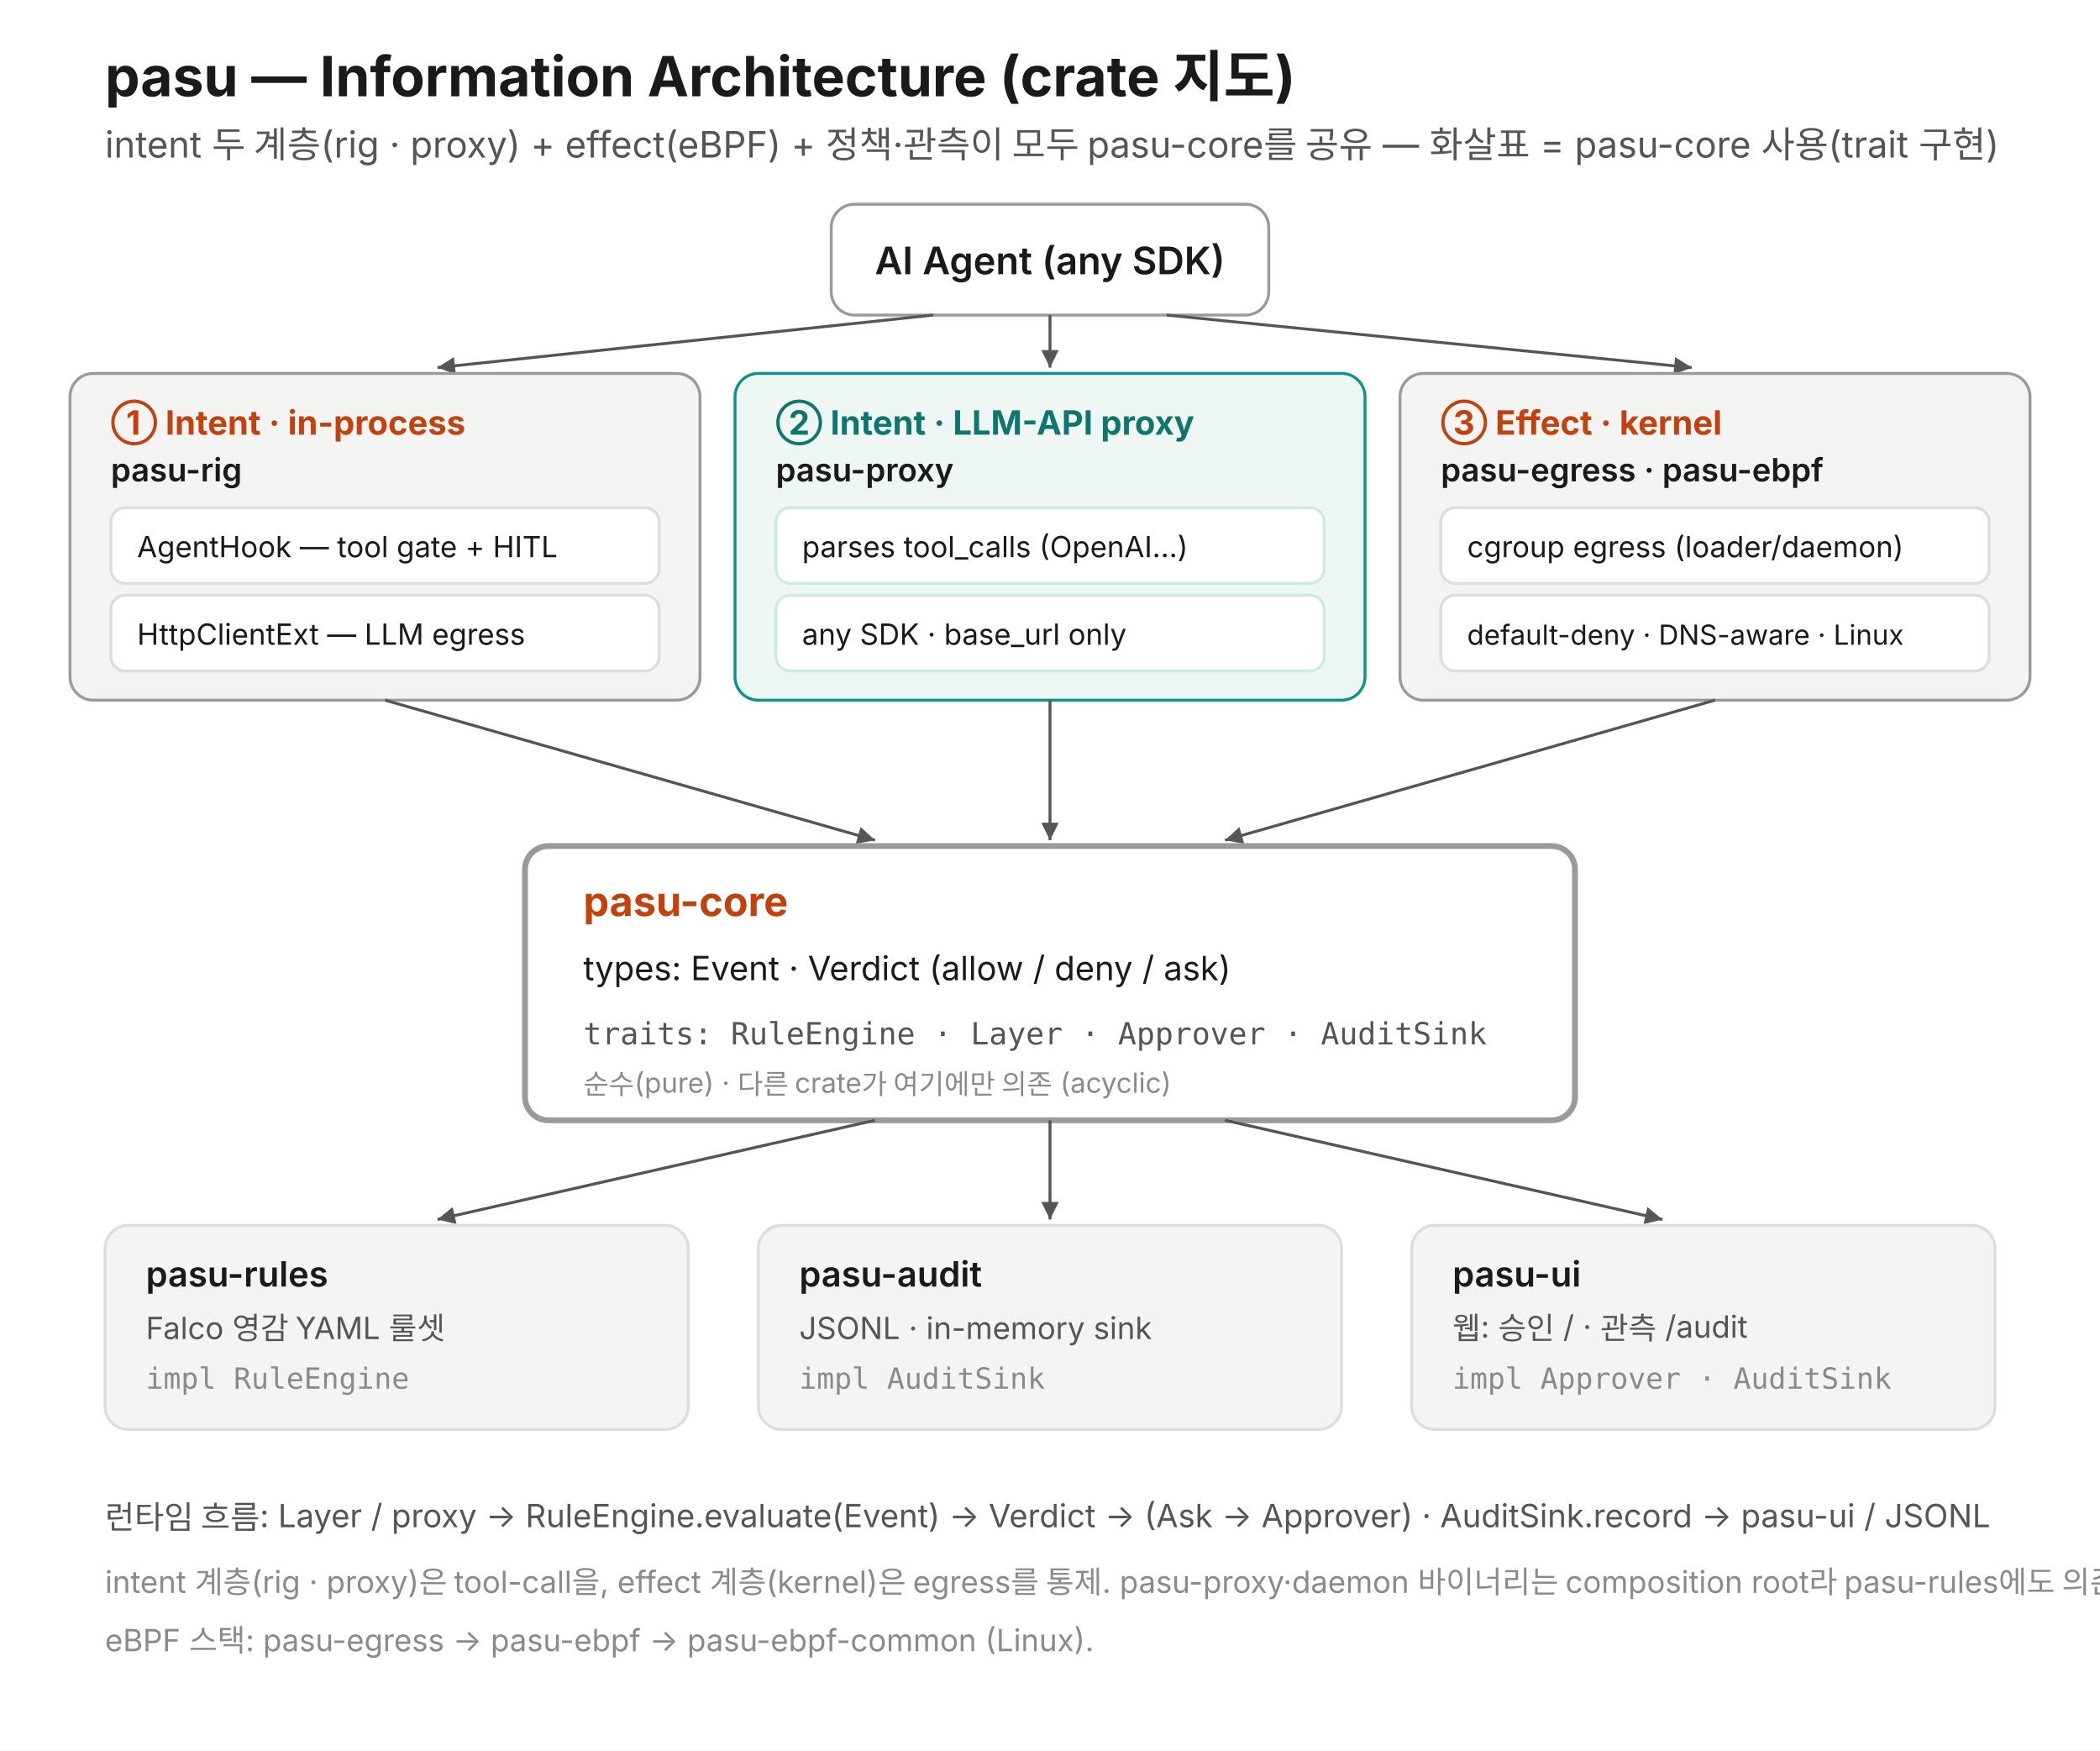
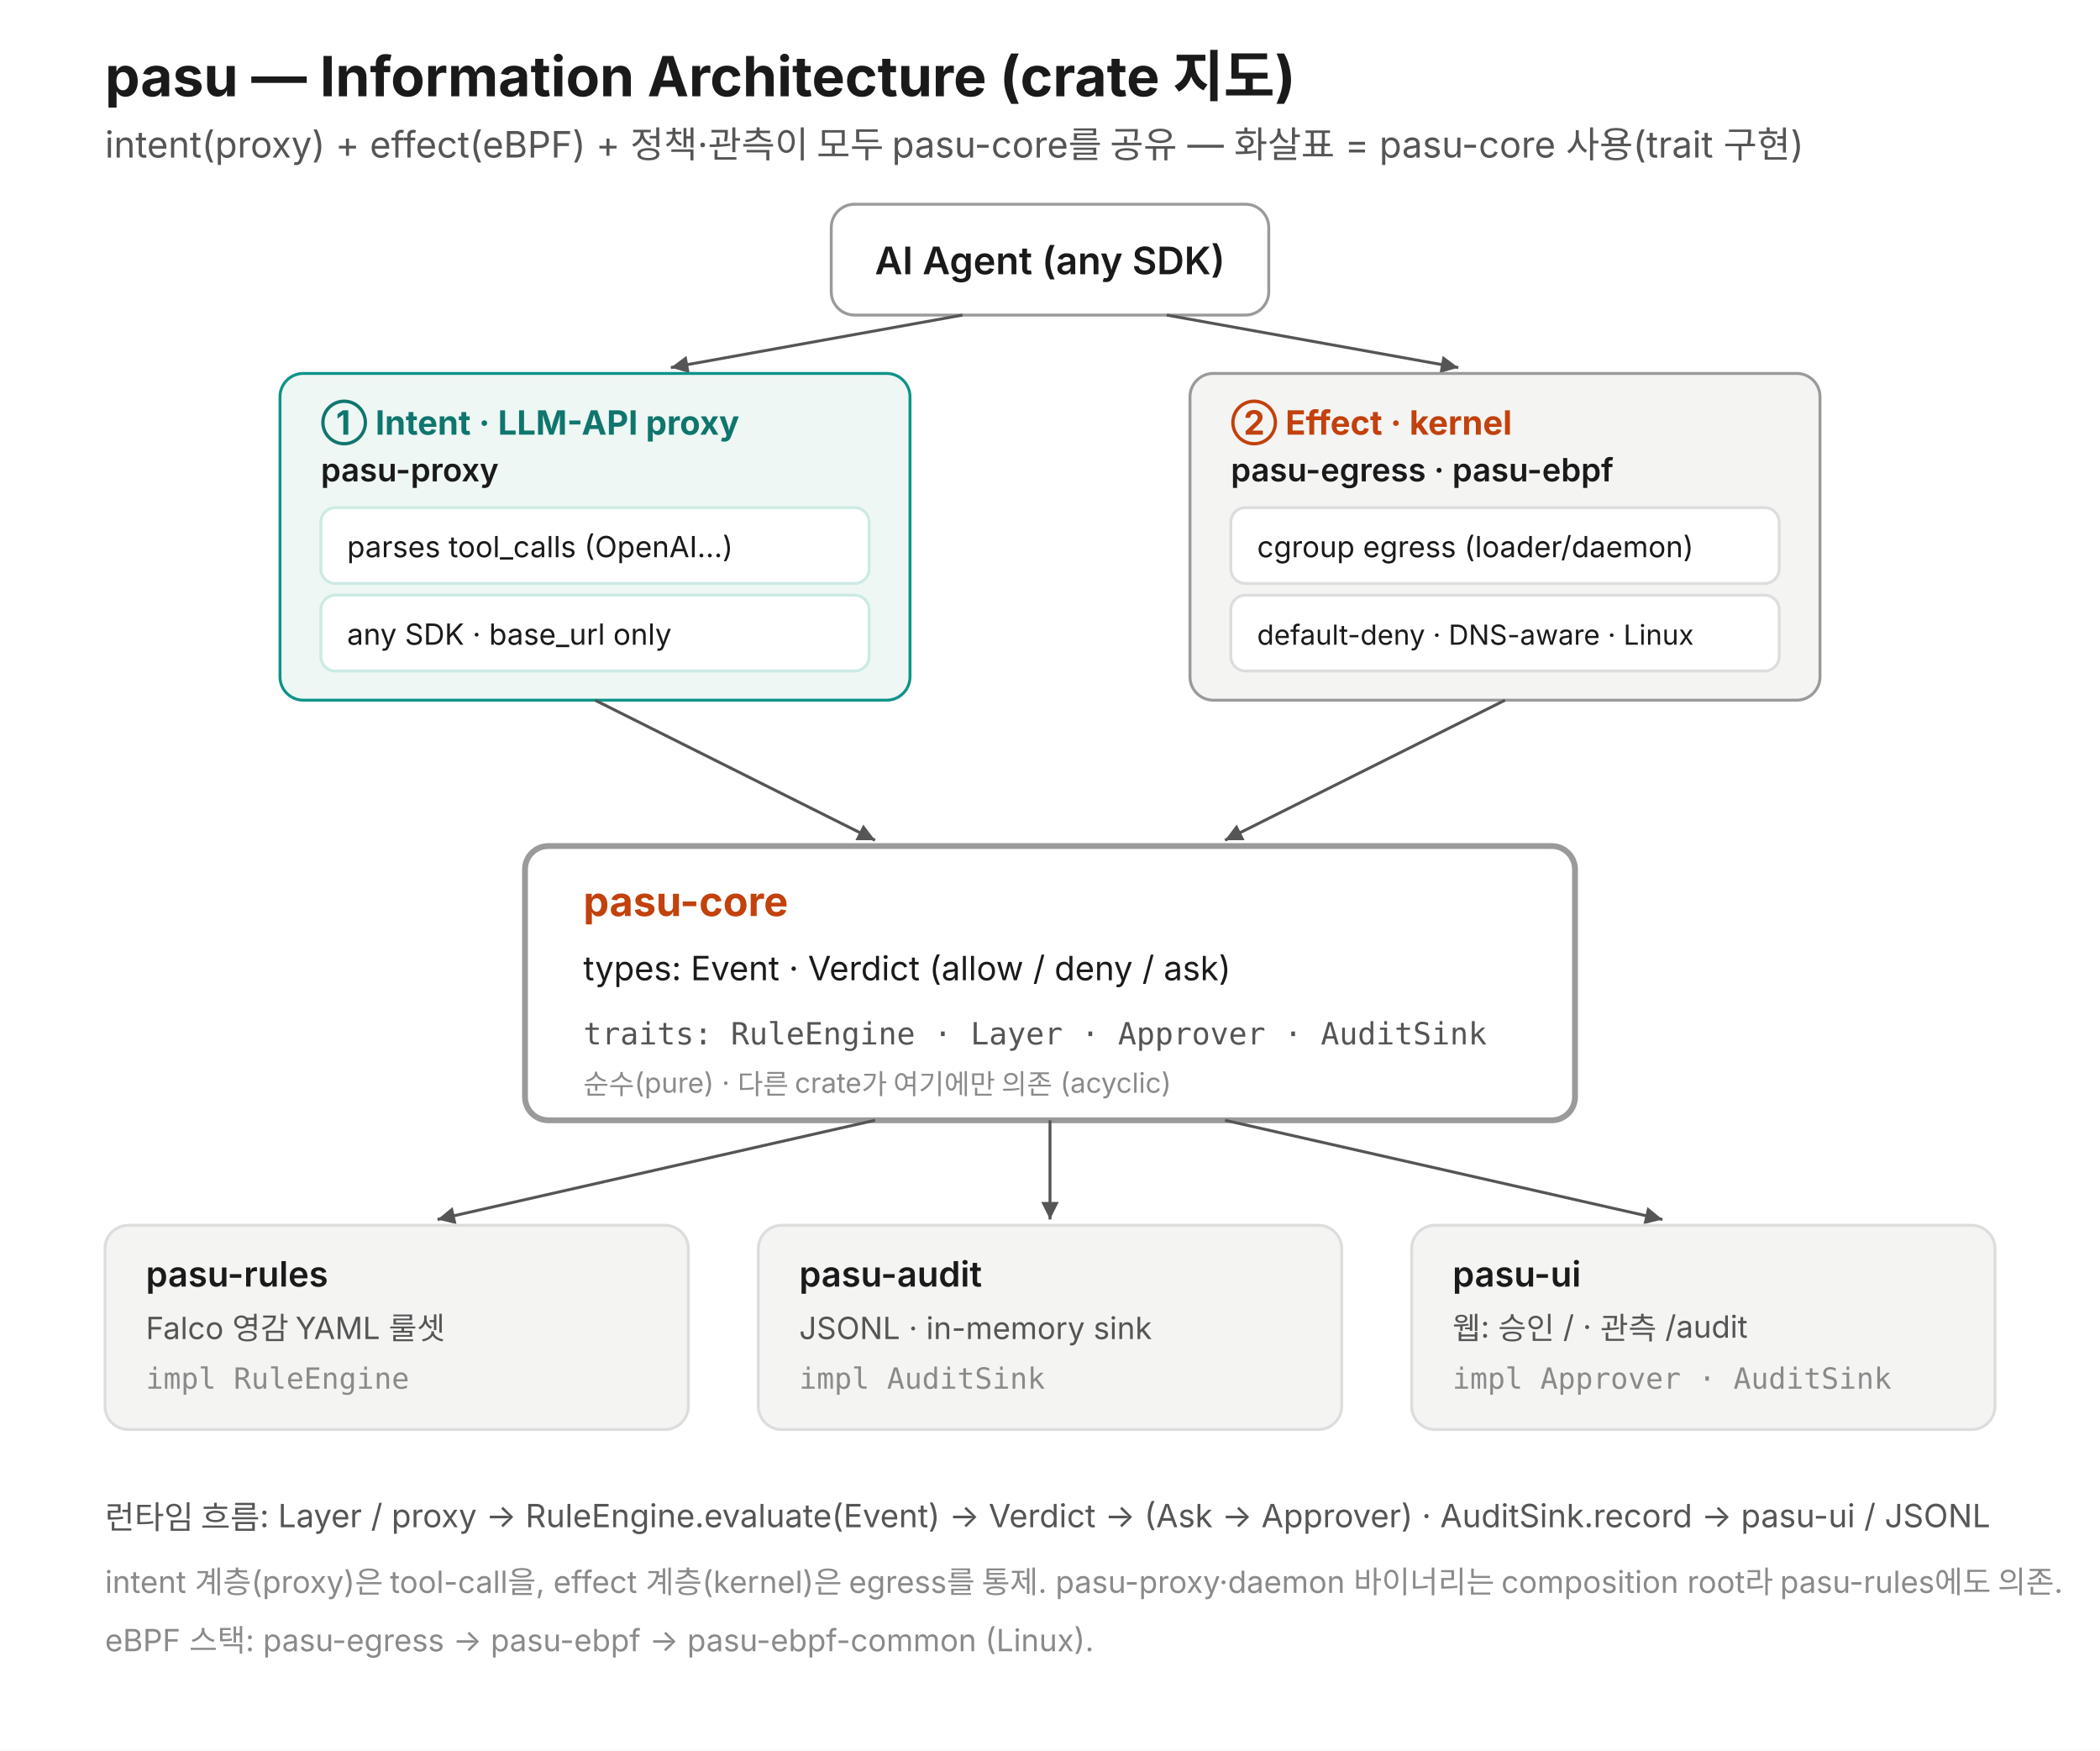
<svg xmlns="http://www.w3.org/2000/svg" viewBox="0 0 720 600" role="img" font-family="system-ui, -apple-system, sans-serif">
  <rect width="720" height="600" fill="#ffffff" />
  <defs>
    <marker id="a" markerWidth="9" markerHeight="9" refX="6" refY="3" orient="auto">
      <path d="M0,0 L6,3 L0,6 Z" fill="#555555" />
    </marker>
  </defs>
  <text x="36" y="33" font-size="19" font-weight="700" fill="#1a1a1a">pasu — Information Architecture (crate 지도)</text>
-   <text x="36" y="54" font-size="12.5" fill="#555555">intent 두 계층(rig · proxy) + effect(eBPF) + 정책·관측이 모두 pasu-core를 공유 — 화살표 = pasu-core 사용(trait 구현)</text>
+   <text x="36" y="54" font-size="12.5" fill="#555555">intent(proxy) + effect(eBPF) + 정책·관측이 모두 pasu-core를 공유 — 화살표 = pasu-core 사용(trait 구현)</text>
  <rect x="285" y="70" width="150" height="38" rx="8" fill="#ffffff" stroke="#9a9a9a" />
  <text x="360" y="94" font-size="13" font-weight="600" text-anchor="middle" fill="#1a1a1a">AI Agent (any SDK)</text>
-   <line x1="320" y1="108" x2="150" y2="126" stroke="#555555" marker-end="url(#a)" />
-   <line x1="360" y1="108" x2="360" y2="126" stroke="#555555" marker-end="url(#a)" />
-   <line x1="400" y1="108" x2="580" y2="126" stroke="#555555" marker-end="url(#a)" />
-   <rect x="24" y="128" width="216" height="112" rx="8" fill="#f4f4f3" stroke="#9a9a9a" />
-   <text x="38" y="149" font-size="11.5" font-weight="700" fill="#c2410c">① Intent · in-process</text>
-   <text x="38" y="165" font-size="11" font-weight="600" fill="#1a1a1a">pasu-rig</text>
-   <rect x="38" y="174" width="188" height="26" rx="5" fill="#ffffff" stroke="#dddddd" />
-   <text x="47" y="191" font-size="10" fill="#1a1a1a">AgentHook — tool gate + HITL</text>
-   <rect x="38" y="204" width="188" height="26" rx="5" fill="#ffffff" stroke="#dddddd" />
-   <text x="47" y="221" font-size="10" fill="#1a1a1a">HttpClientExt — LLM egress</text>
-   <rect x="252" y="128" width="216" height="112" rx="8" fill="#eef7f4" stroke="#0d9488" />
-   <text x="266" y="149" font-size="11.5" font-weight="700" fill="#0f766e">② Intent · LLM-API proxy</text>
-   <text x="266" y="165" font-size="11" font-weight="600" fill="#1a1a1a">pasu-proxy</text>
-   <rect x="266" y="174" width="188" height="26" rx="5" fill="#ffffff" stroke="#cbeae3" />
-   <text x="275" y="191" font-size="10" fill="#1a1a1a">parses tool_calls (OpenAI…)</text>
-   <rect x="266" y="204" width="188" height="26" rx="5" fill="#ffffff" stroke="#cbeae3" />
-   <text x="275" y="221" font-size="10" fill="#1a1a1a">any SDK · base_url only</text>
-   <rect x="480" y="128" width="216" height="112" rx="8" fill="#f4f4f3" stroke="#9a9a9a" />
-   <text x="494" y="149" font-size="11.5" font-weight="700" fill="#c2410c">③ Effect · kernel</text>
-   <text x="494" y="165" font-size="11" font-weight="600" fill="#1a1a1a">pasu-egress · pasu-ebpf</text>
-   <rect x="494" y="174" width="188" height="26" rx="5" fill="#ffffff" stroke="#dddddd" />
-   <text x="503" y="191" font-size="10" fill="#1a1a1a">cgroup egress (loader/daemon)</text>
-   <rect x="494" y="204" width="188" height="26" rx="5" fill="#ffffff" stroke="#dddddd" />
-   <text x="503" y="221" font-size="9.5" fill="#1a1a1a">default-deny · DNS-aware · Linux</text>
-   <line x1="132" y1="240" x2="300" y2="288" stroke="#555555" marker-end="url(#a)" />
-   <line x1="360" y1="240" x2="360" y2="288" stroke="#555555" marker-end="url(#a)" />
-   <line x1="588" y1="240" x2="420" y2="288" stroke="#555555" marker-end="url(#a)" />
+   <line x1="330" y1="108" x2="230" y2="126" stroke="#555555" marker-end="url(#a)" />
+   <line x1="400" y1="108" x2="500" y2="126" stroke="#555555" marker-end="url(#a)" />
+   <rect x="96" y="128" width="216" height="112" rx="8" fill="#eef7f4" stroke="#0d9488" />
+   <text x="110" y="149" font-size="11.5" font-weight="700" fill="#0f766e">① Intent · LLM-API proxy</text>
+   <text x="110" y="165" font-size="11" font-weight="600" fill="#1a1a1a">pasu-proxy</text>
+   <rect x="110" y="174" width="188" height="26" rx="5" fill="#ffffff" stroke="#cbeae3" />
+   <text x="119" y="191" font-size="10" fill="#1a1a1a">parses tool_calls (OpenAI…)</text>
+   <rect x="110" y="204" width="188" height="26" rx="5" fill="#ffffff" stroke="#cbeae3" />
+   <text x="119" y="221" font-size="10" fill="#1a1a1a">any SDK · base_url only</text>
+   <rect x="408" y="128" width="216" height="112" rx="8" fill="#f4f4f3" stroke="#9a9a9a" />
+   <text x="422" y="149" font-size="11.5" font-weight="700" fill="#c2410c">② Effect · kernel</text>
+   <text x="422" y="165" font-size="11" font-weight="600" fill="#1a1a1a">pasu-egress · pasu-ebpf</text>
+   <rect x="422" y="174" width="188" height="26" rx="5" fill="#ffffff" stroke="#dddddd" />
+   <text x="431" y="191" font-size="10" fill="#1a1a1a">cgroup egress (loader/daemon)</text>
+   <rect x="422" y="204" width="188" height="26" rx="5" fill="#ffffff" stroke="#dddddd" />
+   <text x="431" y="221" font-size="9.5" fill="#1a1a1a">default-deny · DNS-aware · Linux</text>
+   <line x1="204" y1="240" x2="300" y2="288" stroke="#555555" marker-end="url(#a)" />
+   <line x1="516" y1="240" x2="420" y2="288" stroke="#555555" marker-end="url(#a)" />
  <rect x="180" y="290" width="360" height="94" rx="8" fill="#ffffff" stroke="#9a9a9a" stroke-width="2" />
  <text x="200" y="314" font-size="14" font-weight="700" fill="#c2410c">pasu-core</text>
  <text x="200" y="336" font-size="11.5" fill="#1a1a1a">types:  Event · Verdict (allow / deny / ask)</text>
  <text x="200" y="358" font-size="10.5" font-family="ui-monospace, monospace" fill="#555555">traits: RuleEngine · Layer · Approver · AuditSink</text>
  <text x="200" y="375" font-size="9.5" fill="#8a8a8a">순수(pure) · 다른 crate가 여기에만 의존 (acyclic)</text>
  <line x1="300" y1="384" x2="150" y2="418" stroke="#555555" marker-end="url(#a)" />
  <line x1="360" y1="384" x2="360" y2="418" stroke="#555555" marker-end="url(#a)" />
  <line x1="420" y1="384" x2="570" y2="418" stroke="#555555" marker-end="url(#a)" />
  <rect x="36" y="420" width="200" height="70" rx="8" fill="#f4f4f3" stroke="#dddddd" />
  <text x="50" y="441" font-size="12" font-weight="600" fill="#1a1a1a">pasu-rules</text>
  <text x="50" y="459" font-size="10.5" fill="#555555">Falco 영감 YAML 룰셋</text>
  <text x="50" y="476" font-size="10" font-family="ui-monospace, monospace" fill="#8a8a8a">impl RuleEngine</text>
  <rect x="260" y="420" width="200" height="70" rx="8" fill="#f4f4f3" stroke="#dddddd" />
  <text x="274" y="441" font-size="12" font-weight="600" fill="#1a1a1a">pasu-audit</text>
  <text x="274" y="459" font-size="10.5" fill="#555555">JSONL · in-memory sink</text>
  <text x="274" y="476" font-size="10" font-family="ui-monospace, monospace" fill="#8a8a8a">impl AuditSink</text>
  <rect x="484" y="420" width="200" height="70" rx="8" fill="#f4f4f3" stroke="#dddddd" />
  <text x="498" y="441" font-size="12" font-weight="600" fill="#1a1a1a">pasu-ui</text>
  <text x="498" y="459" font-size="10.5" fill="#555555">웹: 승인 / · 관측 /audit</text>
  <text x="498" y="476" font-size="10" font-family="ui-monospace, monospace" fill="#8a8a8a">impl Approver · AuditSink</text>
  <text x="36" y="524" font-size="11" fill="#555555">런타임 흐름:  Layer / proxy → RuleEngine.evaluate(Event) → Verdict → (Ask → Approver) · AuditSink.record → pasu-ui / JSONL</text>
-   <text x="36" y="546" font-size="10.5" fill="#8a8a8a">intent 계층(rig · proxy)은 tool-call을, effect 계층(kernel)은 egress를 통제.  pasu-proxy·daemon 바이너리는 composition root라 pasu-rules에도 의존.</text>
+   <text x="36" y="546" font-size="10.5" fill="#8a8a8a">intent 계층(proxy)은 tool-call을, effect 계층(kernel)은 egress를 통제.  pasu-proxy·daemon 바이너리는 composition root라 pasu-rules에도 의존.</text>
  <text x="36" y="566" font-size="10.5" fill="#8a8a8a">eBPF 스택: pasu-egress → pasu-ebpf → pasu-ebpf-common (Linux).</text>
</svg>
